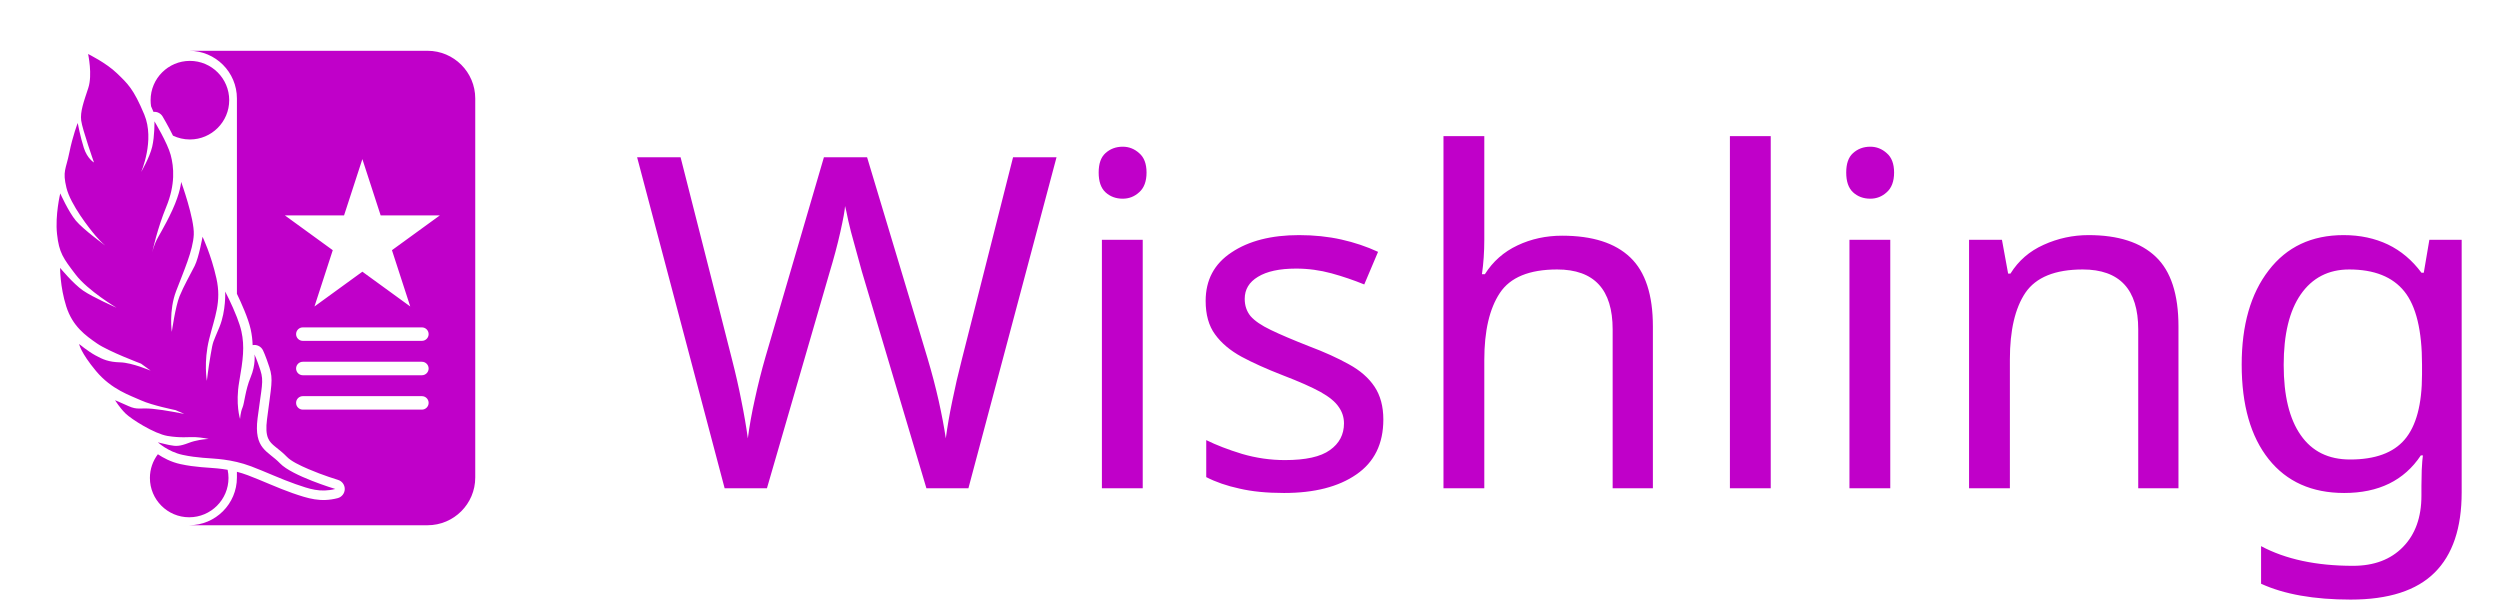
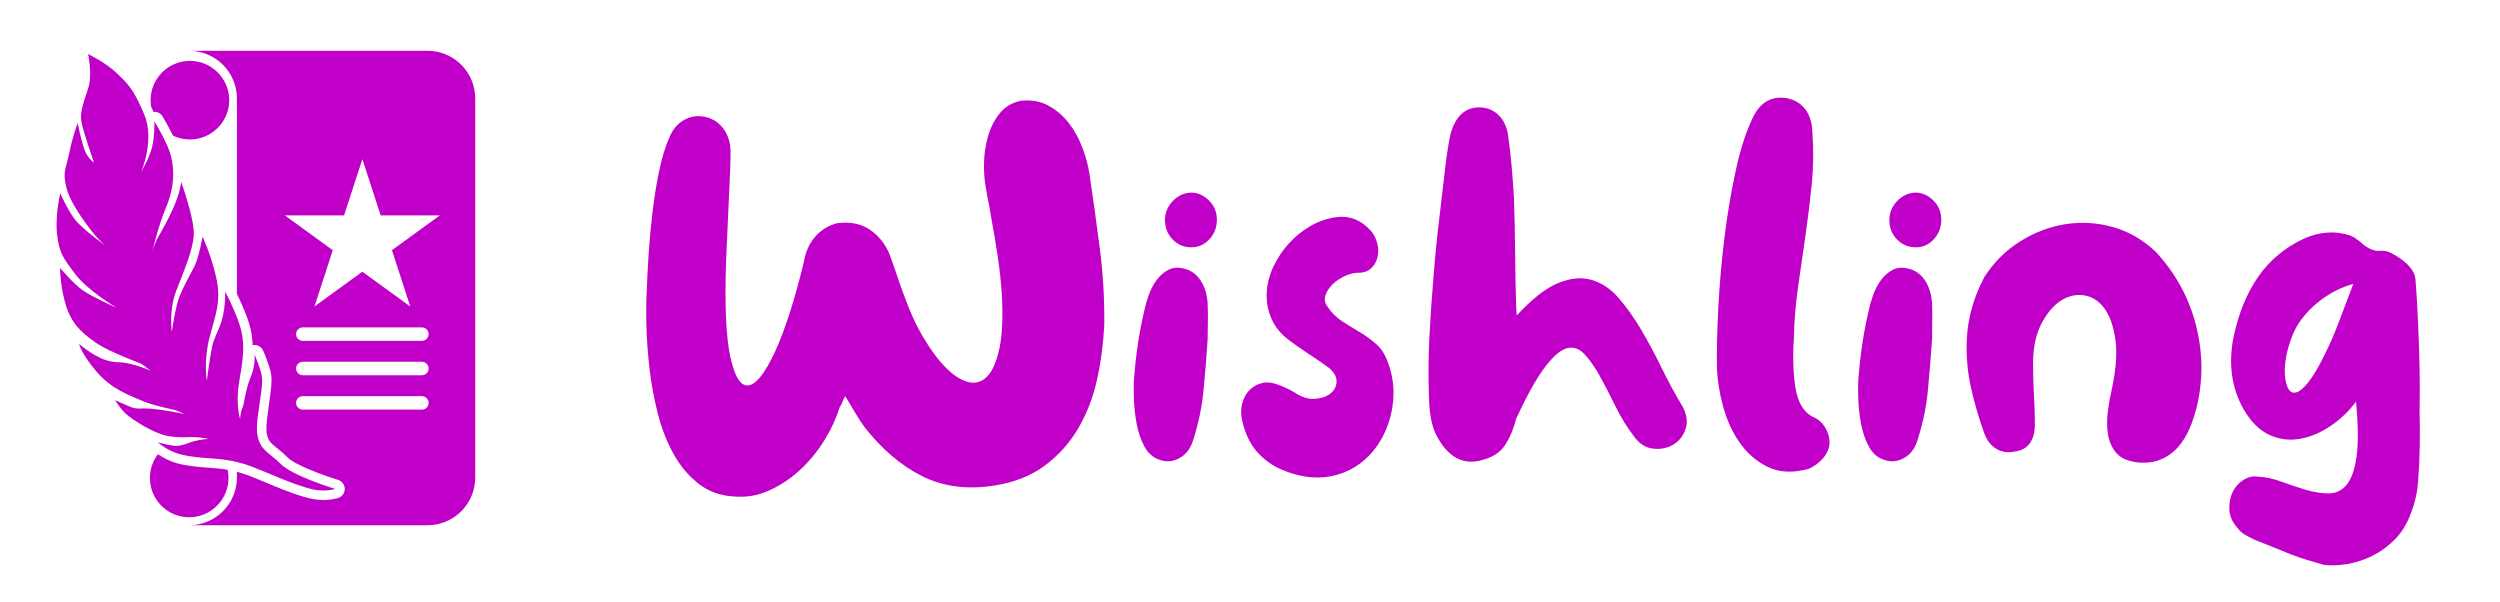
<svg xmlns="http://www.w3.org/2000/svg" width="100%" height="100%" viewBox="0 0 133 32" version="1.1" xml:space="preserve" style="fill-rule:evenodd;clip-rule:evenodd;stroke-linejoin:round;stroke-miterlimit:2;">
-   <rect id="Logo" x="0" y="0" width="132.007" height="31.004" style="fill:none;" />
-   <g transform="matrix(24.6559,0,0,24.6559,129.51,25.978)" />
-   <text x="33.598px" y="25.978px" style="font-family:'Like-Snow-Regular', 'Like Snow';font-size:24.656px;fill:#c000c9;">Wishling</text>
-   <path d="M8.098,13.429c-0.001,0.004 -0.001,0.005 -0.001,0.005c0,0 0,-0.001 0.001,-0.005c0.007,-0.034 0.054,-0.24 0.176,-0.533c0.134,-0.321 0.462,-0.781 0.894,-1.717c0.431,-0.935 0.47,-1.503 0.47,-1.503c-0,0 0.711,1.966 0.671,2.806c-0.039,0.841 -0.545,1.966 -0.94,3.006c-0.395,1.04 -0.229,2.168 -0.229,2.168c-0,-0 0.189,-1.347 0.413,-1.898c0.225,-0.551 0.581,-1.17 0.804,-1.614c0.222,-0.444 0.418,-1.548 0.418,-1.548c-0,0 0.455,0.942 0.737,2.208c0.283,1.266 -0.091,2.051 -0.388,3.25c-0.296,1.198 -0.119,2.208 -0.119,2.208c-0,0 0.072,-0.647 0.204,-1.406c0.132,-0.759 0.106,-0.582 0.464,-1.454c0.358,-0.872 0.308,-1.891 0.308,-1.891c0,0 0.358,0.683 0.623,1.367c0.101,0.262 0.19,0.525 0.239,0.749c0.178,0.809 0.089,1.5 -0.118,2.686c-0.207,1.186 0.046,1.974 0.046,1.974c-0,0 0.021,-0.351 0.129,-0.599c0.108,-0.247 0.145,-0.926 0.432,-1.615c0.287,-0.689 0.205,-1.216 0.205,-1.216c-0,-0 0.124,0.25 0.317,0.845c0.193,0.595 0.061,0.878 -0.15,2.544c-0.212,1.665 0.553,1.733 1.193,2.404c0.64,0.671 2.939,1.363 2.939,1.363c-0.797,0.205 -1.38,-0.004 -2.108,-0.256c-0.728,-0.251 -1.663,-0.683 -2.363,-0.946c-0.27,-0.101 -0.524,-0.176 -0.761,-0.232c-0.251,-0.06 -0.482,-0.099 -0.69,-0.127c-0.106,-0.014 -0.206,-0.026 -0.3,-0.035c-0.451,-0.047 -1.123,-0.049 -1.904,-0.219c-0.393,-0.085 -0.722,-0.254 -0.953,-0.4c-0.228,-0.145 -0.359,-0.268 -0.359,-0.268c0,-0 0.256,0.071 0.548,0.133c0.028,0.006 0.057,0.012 0.086,0.017c0.325,0.065 0.521,0.071 1.014,-0.119c0.189,-0.073 0.389,-0.121 0.564,-0.152c0.279,-0.05 0.492,-0.057 0.492,-0.057c0,-0 -0.366,-0.082 -0.717,-0.097c-0.352,-0.014 -0.775,0.054 -1.475,-0.063c-0.699,-0.117 -1.921,-0.889 -2.235,-1.198c-0.313,-0.309 -0.555,-0.702 -0.555,-0.702c0,0 0.231,0.092 0.713,0.311c0.483,0.22 0.619,0.084 1.276,0.145c0.657,0.062 1.694,0.272 1.694,0.272l-0.462,-0.201c-0,-0 -1.254,-0.254 -1.828,-0.516c-0.573,-0.262 -1.578,-0.572 -2.406,-1.566c-0.828,-0.994 -0.898,-1.437 -0.898,-1.437c-0,-0 0.465,0.386 0.86,0.602c0.394,0.216 0.706,0.36 1.33,0.375c0.624,0.015 1.618,0.443 1.618,0.443l-0.513,-0.374c0,0 -1.729,-0.649 -2.343,-1.074c-0.613,-0.424 -1.3,-0.912 -1.636,-1.97c-0.336,-1.057 -0.327,-2.051 -0.327,-2.051c-0,0 0.691,0.838 1.213,1.201c0.521,0.363 1.787,0.918 1.787,0.918c-0,0 -1.524,-0.907 -2.177,-1.767c-0.654,-0.86 -0.878,-1.146 -0.987,-2.152c-0.108,-1.005 0.171,-2.163 0.171,-2.163c0,-0 0.439,0.982 0.831,1.451c0.393,0.47 1.562,1.323 1.562,1.323c0,0 -0.206,-0.161 -0.513,-0.519c-0.307,-0.358 -1.331,-1.651 -1.55,-2.551c-0.218,-0.9 -0.028,-0.971 0.153,-1.87c0.181,-0.898 0.446,-1.579 0.446,-1.579c-0,0 0.139,0.74 0.325,1.321c0.186,0.581 0.541,0.781 0.541,0.781c-0,-0 -0.619,-1.759 -0.681,-2.232c-0.062,-0.472 0.144,-1.022 0.377,-1.73c0.233,-0.707 -0.009,-1.81 -0.009,-1.81c0,0 0.958,0.469 1.532,1.023c0.574,0.554 0.884,0.825 1.457,2.197c0.572,1.372 -0.168,3.059 -0.168,3.059c0,0 0.453,-0.771 0.588,-1.345c0.136,-0.574 0.121,-1.352 0.121,-1.352c-0,-0 0.693,1.149 0.864,1.79c0.171,0.64 0.255,1.569 -0.237,2.762c-0.474,1.149 -0.728,2.337 -0.746,2.422Zm-0.061,-7.775c-0.016,-0.106 -0.025,-0.214 -0.025,-0.324c0,-1.154 0.937,-2.091 2.091,-2.091c1.154,-0 2.091,0.937 2.091,2.091c-0,1.153 -0.937,2.09 -2.091,2.09c-0.322,0 -0.627,-0.073 -0.9,-0.203c-0.262,-0.534 -0.554,-1.023 -0.554,-1.023c-0.102,-0.17 -0.293,-0.262 -0.485,-0.242c-0.008,-0.018 -0.015,-0.035 -0.022,-0.053c-0.036,-0.086 -0.071,-0.167 -0.105,-0.245Zm4.567,9.976l-0,-10.383l-0,-0.007c-0,-1.401 -1.138,-2.538 -2.539,-2.538l12.68,0c1.401,0 2.538,1.137 2.538,2.538l0,0.007l0,20.151l0,0.007c0,1.401 -1.137,2.538 -2.538,2.538l-12.68,0c1.401,0 2.539,-1.137 2.539,-2.538l-0,-0.007l-0,-0.299c0.184,0.048 0.379,0.108 0.583,0.185c0.704,0.264 1.644,0.698 2.377,0.951c0.827,0.285 1.492,0.5 2.398,0.267c0.219,-0.056 0.374,-0.252 0.379,-0.478c0.005,-0.227 -0.142,-0.429 -0.359,-0.494c-0,-0 -0.801,-0.241 -1.574,-0.574c-0.463,-0.199 -0.924,-0.422 -1.146,-0.654c-0.207,-0.218 -0.425,-0.378 -0.624,-0.542c-0.152,-0.125 -0.295,-0.249 -0.378,-0.451c-0.094,-0.227 -0.114,-0.536 -0.055,-1c0.229,-1.808 0.339,-2.117 0.129,-2.763c-0.209,-0.644 -0.345,-0.913 -0.345,-0.913c-0.102,-0.206 -0.328,-0.315 -0.549,-0.272c-0.008,-0.283 -0.041,-0.556 -0.104,-0.842c-0.129,-0.587 -0.507,-1.421 -0.732,-1.889Zm10.199,5.803c0,-0.197 -0.16,-0.358 -0.358,-0.358l-6.335,0c-0.198,0 -0.358,0.161 -0.358,0.358c-0,0.198 0.16,0.359 0.358,0.359l6.335,-0c0.198,-0 0.358,-0.161 0.358,-0.359Zm-3.525,-12.969l-0.974,2.995l-3.149,-0l2.548,1.851l-0.973,2.995l2.548,-1.851l2.547,1.851l-0.973,-2.995l2.548,-1.851l-3.149,-0l-0.973,-2.995Zm3.525,9.311c0,-0.197 -0.16,-0.358 -0.358,-0.358l-6.335,0c-0.198,0 -0.358,0.161 -0.358,0.358c-0,0.198 0.16,0.359 0.358,0.359l6.335,-0c0.198,-0 0.358,-0.161 0.358,-0.359Zm0,1.829c0,-0.197 -0.16,-0.358 -0.358,-0.358l-6.335,0c-0.198,0 -0.358,0.161 -0.358,0.358c-0,0.198 0.16,0.359 0.358,0.359l6.335,-0c0.198,-0 0.358,-0.161 0.358,-0.359Zm-10.693,5.389c0.03,0.14 0.046,0.286 0.046,0.435c-0,1.154 -0.937,2.091 -2.091,2.091c-1.154,-0 -2.09,-0.937 -2.09,-2.091c-0,-0.474 0.158,-0.911 0.424,-1.262c0.274,0.184 0.693,0.415 1.204,0.525c0.804,0.175 1.495,0.18 1.959,0.228c0.163,0.017 0.347,0.039 0.548,0.074Z" style="fill:#c000c9;" />
+   <g transform="matrix(1,0,0,1,33.598,25.978)">
+     <path d="M-25.499,-12.556C-25.488,-12.605 -25.44,-12.804 -25.324,-13.082C-25.19,-13.403 -24.862,-13.863 -24.43,-14.799C-23.999,-15.734 -23.96,-16.302 -23.96,-16.302C-23.96,-16.302 -23.249,-14.336 -23.289,-13.496C-23.328,-12.655 -23.834,-11.53 -24.229,-10.49C-24.624,-9.45 -24.458,-8.322 -24.458,-8.322C-24.458,-8.322 -24.269,-9.669 -24.045,-10.22C-23.82,-10.771 -23.464,-11.39 -23.241,-11.834C-23.019,-12.278 -22.823,-13.382 -22.823,-13.382C-22.823,-13.382 -22.368,-12.44 -22.086,-11.174C-21.803,-9.908 -22.177,-9.123 -22.474,-7.924C-22.77,-6.726 -22.593,-5.716 -22.593,-5.716C-22.593,-5.716 -22.521,-6.363 -22.389,-7.122C-22.257,-7.881 -22.283,-7.704 -21.925,-8.576C-21.567,-9.448 -21.617,-10.467 -21.617,-10.467C-21.617,-10.467 -21.259,-9.784 -20.994,-9.1C-20.893,-8.838 -20.804,-8.575 -20.755,-8.351C-20.577,-7.542 -20.666,-6.851 -20.873,-5.665C-21.08,-4.479 -20.827,-3.691 -20.827,-3.691C-20.827,-3.691 -20.806,-4.042 -20.698,-4.29C-20.59,-4.537 -20.553,-5.216 -20.266,-5.905C-19.979,-6.594 -20.061,-7.121 -20.061,-7.121C-20.061,-7.121 -19.937,-6.871 -19.744,-6.276C-19.551,-5.681 -19.683,-5.398 -19.894,-3.732C-20.106,-2.067 -19.341,-1.999 -18.701,-1.328C-18.061,-0.657 -15.762,0.035 -15.762,0.035C-16.559,0.24 -17.142,0.031 -17.87,-0.221C-18.598,-0.472 -19.533,-0.904 -20.233,-1.167C-20.503,-1.268 -20.757,-1.343 -20.994,-1.399C-21.245,-1.459 -21.476,-1.498 -21.684,-1.526C-21.79,-1.54 -21.89,-1.552 -21.984,-1.561C-22.435,-1.608 -23.107,-1.61 -23.888,-1.78C-24.281,-1.865 -24.61,-2.034 -24.841,-2.18C-25.069,-2.325 -25.2,-2.448 -25.2,-2.448C-25.2,-2.448 -24.944,-2.377 -24.652,-2.315L-24.566,-2.298C-24.241,-2.233 -24.045,-2.227 -23.552,-2.417C-23.363,-2.49 -23.163,-2.538 -22.988,-2.569C-22.709,-2.619 -22.496,-2.626 -22.496,-2.626C-22.496,-2.626 -22.862,-2.708 -23.213,-2.723C-23.565,-2.737 -23.988,-2.669 -24.688,-2.786C-25.387,-2.903 -26.609,-3.675 -26.923,-3.984C-27.236,-4.293 -27.478,-4.686 -27.478,-4.686C-27.478,-4.686 -27.247,-4.594 -26.765,-4.375C-26.282,-4.155 -26.146,-4.291 -25.489,-4.23C-24.832,-4.168 -23.795,-3.958 -23.795,-3.958L-24.257,-4.159C-24.257,-4.159 -25.511,-4.413 -26.085,-4.675C-26.658,-4.937 -27.663,-5.247 -28.491,-6.241C-29.319,-7.235 -29.389,-7.678 -29.389,-7.678C-29.389,-7.678 -28.924,-7.292 -28.529,-7.076C-28.135,-6.86 -27.823,-6.716 -27.199,-6.701C-26.575,-6.686 -25.581,-6.258 -25.581,-6.258L-26.094,-6.632C-26.094,-6.632 -27.823,-7.281 -28.437,-7.706C-29.05,-8.13 -29.737,-8.618 -30.073,-9.676C-30.409,-10.733 -30.4,-11.727 -30.4,-11.727C-30.4,-11.727 -29.709,-10.889 -29.187,-10.526C-28.666,-10.163 -27.4,-9.608 -27.4,-9.608C-27.4,-9.608 -28.924,-10.515 -29.577,-11.375C-30.231,-12.235 -30.455,-12.521 -30.564,-13.527C-30.672,-14.532 -30.393,-15.69 -30.393,-15.69C-30.393,-15.69 -29.954,-14.708 -29.562,-14.239C-29.169,-13.769 -28,-12.916 -28,-12.916C-28,-12.916 -28.206,-13.077 -28.513,-13.435C-28.82,-13.793 -29.844,-15.086 -30.063,-15.986C-30.281,-16.886 -30.091,-16.957 -29.91,-17.856C-29.729,-18.754 -29.464,-19.435 -29.464,-19.435C-29.464,-19.435 -29.325,-18.695 -29.139,-18.114C-28.953,-17.533 -28.598,-17.333 -28.598,-17.333C-28.598,-17.333 -29.217,-19.092 -29.279,-19.565C-29.341,-20.037 -29.135,-20.587 -28.902,-21.295C-28.669,-22.002 -28.911,-23.105 -28.911,-23.105C-28.911,-23.105 -27.953,-22.636 -27.379,-22.082C-26.805,-21.528 -26.495,-21.257 -25.922,-19.885C-25.35,-18.513 -26.09,-16.826 -26.09,-16.826C-26.09,-16.826 -25.637,-17.597 -25.502,-18.171C-25.366,-18.745 -25.381,-19.523 -25.381,-19.523C-25.381,-19.523 -24.688,-18.374 -24.517,-17.733C-24.346,-17.093 -24.262,-16.164 -24.754,-14.971C-25.218,-13.846 -25.471,-12.683 -25.499,-12.556ZM91.745,-4.611C91.35,-4.085 90.886,-3.645 90.352,-3.292C89.818,-2.938 89.275,-2.716 88.725,-2.626C88.174,-2.535 87.64,-2.609 87.122,-2.848C86.604,-3.086 86.148,-3.542 85.754,-4.216C85.113,-5.367 84.94,-6.657 85.236,-8.087C85.499,-9.32 85.93,-10.372 86.53,-11.243C87.13,-12.114 87.932,-12.788 88.934,-13.265C89.789,-13.659 90.635,-13.717 91.474,-13.438C91.507,-13.405 91.544,-13.384 91.585,-13.376C91.626,-13.368 91.671,-13.339 91.72,-13.29C91.852,-13.207 91.975,-13.113 92.09,-13.006C92.205,-12.899 92.353,-12.805 92.534,-12.722C92.665,-12.657 92.809,-12.628 92.965,-12.636C93.122,-12.644 93.274,-12.632 93.422,-12.599C93.553,-12.55 93.701,-12.476 93.865,-12.377C94.03,-12.279 94.186,-12.168 94.334,-12.044C94.482,-11.921 94.609,-11.781 94.716,-11.625C94.823,-11.469 94.885,-11.309 94.901,-11.145C94.934,-10.75 94.963,-10.343 94.987,-9.924C95.012,-9.505 95.032,-9.082 95.049,-8.654C95.082,-7.898 95.106,-7.15 95.123,-6.411C95.139,-5.671 95.139,-4.923 95.123,-4.167C95.139,-3.542 95.143,-2.922 95.135,-2.305C95.127,-1.689 95.098,-1.068 95.049,-0.444C95.016,0.181 94.876,0.797 94.63,1.405C94.432,1.931 94.153,2.375 93.791,2.737C93.43,3.098 93.031,3.386 92.596,3.6C92.16,3.813 91.716,3.957 91.264,4.031C90.812,4.105 90.397,4.118 90.019,4.068C89.723,3.986 89.427,3.9 89.131,3.809C88.836,3.719 88.54,3.616 88.244,3.501C87.932,3.37 87.619,3.242 87.307,3.119L86.345,2.737C86.165,2.655 85.992,2.564 85.828,2.466C85.663,2.367 85.515,2.227 85.384,2.046C85.137,1.751 85.01,1.434 85.002,1.097C84.993,0.76 85.055,0.456 85.186,0.185C85.318,-0.086 85.511,-0.3 85.766,-0.456C86.021,-0.612 86.288,-0.666 86.567,-0.616C86.945,-0.6 87.356,-0.51 87.8,-0.345C88.244,-0.181 88.675,-0.037 89.094,0.086C89.514,0.21 89.912,0.271 90.29,0.271C90.668,0.271 90.985,0.119 91.24,-0.185C91.494,-0.489 91.671,-0.986 91.77,-1.677C91.868,-2.367 91.86,-3.345 91.745,-4.611ZM91.597,-10.873C91.285,-10.791 90.968,-10.668 90.648,-10.503C90.327,-10.339 90.019,-10.138 89.723,-9.899C89.427,-9.661 89.164,-9.398 88.934,-9.11C88.704,-8.823 88.523,-8.523 88.392,-8.21C88.227,-7.816 88.108,-7.426 88.034,-7.039C87.96,-6.653 87.936,-6.308 87.96,-6.004C87.985,-5.7 88.047,-5.461 88.145,-5.289C88.244,-5.116 88.384,-5.054 88.564,-5.104C88.745,-5.153 88.963,-5.338 89.218,-5.659C89.473,-5.979 89.764,-6.476 90.093,-7.15C90.356,-7.676 90.607,-8.256 90.845,-8.888C91.083,-9.521 91.334,-10.183 91.597,-10.873ZM74.658,-3.403C74.658,-2.975 74.564,-2.634 74.375,-2.379C74.186,-2.125 73.902,-1.981 73.524,-1.948C73.195,-1.882 72.891,-1.931 72.612,-2.096C72.332,-2.26 72.119,-2.531 71.971,-2.909C71.675,-3.731 71.437,-4.549 71.256,-5.363C71.075,-6.176 71.001,-7.019 71.034,-7.89C71.083,-9.041 71.396,-10.158 71.971,-11.243C72.48,-12.032 73.117,-12.665 73.882,-13.142C74.646,-13.618 75.451,-13.922 76.298,-14.054C77.145,-14.185 77.987,-14.132 78.825,-13.894C79.664,-13.655 80.42,-13.216 81.094,-12.575C82.129,-11.457 82.836,-10.175 83.214,-8.728C83.592,-7.282 83.617,-5.843 83.288,-4.413C83.189,-3.986 83.058,-3.579 82.893,-3.193C82.729,-2.807 82.52,-2.47 82.265,-2.182C82.01,-1.894 81.702,-1.677 81.34,-1.529C80.979,-1.381 80.568,-1.331 80.107,-1.381C79.581,-1.446 79.203,-1.619 78.973,-1.899C78.743,-2.178 78.599,-2.511 78.542,-2.897C78.484,-3.283 78.484,-3.69 78.542,-4.118C78.599,-4.545 78.669,-4.931 78.751,-5.276C78.981,-6.345 79.043,-7.237 78.936,-7.952C78.829,-8.667 78.628,-9.217 78.332,-9.604C78.036,-9.99 77.675,-10.212 77.247,-10.269C76.82,-10.327 76.413,-10.228 76.027,-9.973C75.64,-9.719 75.304,-9.32 75.016,-8.778C74.728,-8.235 74.576,-7.561 74.56,-6.756C74.56,-6.065 74.576,-5.461 74.609,-4.944C74.642,-4.426 74.658,-3.912 74.658,-3.403ZM69.185,-7.915C69.119,-6.928 69.045,-6.016 68.963,-5.178C68.881,-4.339 68.708,-3.501 68.445,-2.663C68.314,-2.17 68.067,-1.82 67.705,-1.615C67.344,-1.41 66.974,-1.381 66.596,-1.529C66.267,-1.644 66.008,-1.878 65.819,-2.231C65.63,-2.585 65.495,-2.979 65.412,-3.415C65.33,-3.85 65.281,-4.282 65.264,-4.709C65.248,-5.137 65.248,-5.49 65.264,-5.77C65.314,-6.427 65.384,-7.06 65.474,-7.668C65.564,-8.276 65.684,-8.893 65.832,-9.517C65.881,-9.764 65.959,-10.031 66.066,-10.319C66.173,-10.606 66.312,-10.865 66.485,-11.095C66.657,-11.325 66.863,-11.502 67.101,-11.625C67.34,-11.749 67.615,-11.769 67.927,-11.687C68.289,-11.605 68.581,-11.399 68.803,-11.071C69.024,-10.742 69.152,-10.339 69.185,-9.862C69.201,-9.501 69.205,-9.156 69.197,-8.827C69.189,-8.498 69.185,-8.194 69.185,-7.915ZM68.322,-12.821C67.927,-12.821 67.594,-12.961 67.323,-13.24C67.052,-13.52 66.916,-13.865 66.916,-14.276C66.916,-14.654 67.052,-14.987 67.323,-15.274C67.594,-15.562 67.919,-15.714 68.297,-15.731C68.659,-15.731 68.979,-15.591 69.259,-15.311C69.538,-15.032 69.678,-14.695 69.678,-14.3C69.678,-13.89 69.546,-13.54 69.283,-13.253C69.02,-12.965 68.7,-12.821 68.322,-12.821ZM61.837,-7.989C61.771,-6.953 61.8,-6.065 61.924,-5.326C62.047,-4.586 62.339,-4.085 62.799,-3.822C63.095,-3.707 63.325,-3.518 63.489,-3.255C63.654,-2.992 63.736,-2.712 63.736,-2.416C63.719,-2.12 63.604,-1.849 63.391,-1.603C63.177,-1.356 62.922,-1.167 62.626,-1.036C61.788,-0.805 61.065,-0.838 60.457,-1.134C59.848,-1.43 59.347,-1.862 58.952,-2.429C58.558,-2.996 58.262,-3.645 58.065,-4.376C57.868,-5.108 57.761,-5.794 57.744,-6.435C57.728,-7.339 57.753,-8.412 57.818,-9.653C57.884,-10.894 57.995,-12.143 58.151,-13.401C58.307,-14.658 58.513,-15.862 58.768,-17.013C59.022,-18.163 59.339,-19.108 59.717,-19.848C60.111,-20.571 60.687,-20.875 61.443,-20.76C61.87,-20.678 62.203,-20.481 62.441,-20.169C62.68,-19.856 62.807,-19.437 62.823,-18.911C62.889,-17.991 62.877,-17.078 62.787,-16.174C62.696,-15.27 62.585,-14.362 62.454,-13.45L62.059,-10.713C61.928,-9.801 61.854,-8.893 61.837,-7.989ZM47.093,-9.197C47.898,-10.068 48.626,-10.639 49.275,-10.91C49.924,-11.181 50.516,-11.243 51.05,-11.095C51.584,-10.947 52.065,-10.631 52.493,-10.146C52.92,-9.661 53.323,-9.098 53.701,-8.457C54.079,-7.816 54.44,-7.142 54.786,-6.435C55.131,-5.728 55.476,-5.087 55.821,-4.512C56.117,-4.035 56.207,-3.604 56.092,-3.218C55.977,-2.831 55.764,-2.54 55.451,-2.342C55.139,-2.145 54.777,-2.067 54.366,-2.108C53.956,-2.149 53.61,-2.367 53.331,-2.761C52.953,-3.255 52.62,-3.797 52.332,-4.389C52.045,-4.981 51.765,-5.519 51.494,-6.004C51.223,-6.489 50.948,-6.875 50.668,-7.163C50.389,-7.45 50.08,-7.545 49.743,-7.446C49.407,-7.347 49.02,-7.011 48.585,-6.435C48.149,-5.86 47.644,-4.956 47.068,-3.723C46.937,-3.197 46.748,-2.737 46.501,-2.342C46.255,-1.948 45.868,-1.677 45.342,-1.529C44.422,-1.233 43.666,-1.52 43.074,-2.392C42.844,-2.72 42.684,-3.066 42.593,-3.427C42.503,-3.789 42.449,-4.183 42.433,-4.611C42.384,-5.761 42.388,-6.904 42.445,-8.038C42.503,-9.172 42.581,-10.306 42.68,-11.44C42.762,-12.476 42.864,-13.495 42.988,-14.498C43.111,-15.5 43.23,-16.511 43.345,-17.53C43.378,-17.761 43.411,-17.978 43.444,-18.184C43.477,-18.389 43.518,-18.607 43.567,-18.837C43.83,-19.791 44.34,-20.267 45.096,-20.267C45.474,-20.267 45.803,-20.144 46.082,-19.897C46.361,-19.651 46.542,-19.297 46.624,-18.837C46.707,-18.262 46.772,-17.691 46.822,-17.124C46.871,-16.557 46.912,-15.994 46.945,-15.435C46.978,-14.448 46.998,-13.466 47.007,-12.488C47.015,-11.51 47.035,-10.528 47.068,-9.542C47.068,-9.509 47.072,-9.468 47.081,-9.419C47.089,-9.369 47.093,-9.295 47.093,-9.197ZM40.263,-6.632C40.526,-5.909 40.6,-5.157 40.485,-4.376C40.37,-3.596 40.099,-2.893 39.672,-2.268C39.129,-1.496 38.426,-0.982 37.563,-0.727C36.7,-0.473 35.776,-0.534 34.79,-0.912C34.214,-1.126 33.729,-1.446 33.335,-1.874C32.94,-2.301 32.661,-2.86 32.497,-3.55C32.414,-3.896 32.41,-4.212 32.484,-4.5C32.558,-4.787 32.682,-5.022 32.854,-5.202C33.027,-5.383 33.236,-5.511 33.483,-5.585C33.729,-5.659 34.001,-5.646 34.296,-5.548C34.642,-5.433 34.979,-5.276 35.307,-5.079C35.653,-4.849 35.99,-4.742 36.318,-4.759C36.647,-4.775 36.918,-4.857 37.132,-5.005C37.346,-5.153 37.469,-5.35 37.502,-5.597C37.535,-5.843 37.436,-6.082 37.206,-6.312C37.14,-6.378 37.058,-6.443 36.959,-6.509C36.861,-6.575 36.77,-6.641 36.688,-6.706C36.425,-6.887 36.154,-7.068 35.874,-7.249C35.595,-7.43 35.316,-7.627 35.036,-7.841C34.559,-8.186 34.227,-8.584 34.038,-9.036C33.849,-9.488 33.766,-9.949 33.791,-10.417C33.816,-10.886 33.935,-11.346 34.149,-11.798C34.362,-12.25 34.638,-12.661 34.975,-13.031C35.312,-13.401 35.694,-13.709 36.121,-13.955C36.548,-14.202 37,-14.358 37.477,-14.424C38.184,-14.522 38.8,-14.284 39.326,-13.709C39.491,-13.511 39.606,-13.285 39.672,-13.031C39.737,-12.776 39.741,-12.529 39.684,-12.291C39.626,-12.053 39.511,-11.855 39.339,-11.699C39.166,-11.543 38.94,-11.465 38.661,-11.465C38.43,-11.465 38.192,-11.408 37.946,-11.292C37.699,-11.177 37.485,-11.034 37.305,-10.861C37.124,-10.688 36.996,-10.495 36.922,-10.282C36.848,-10.068 36.877,-9.871 37.009,-9.69C37.222,-9.361 37.481,-9.098 37.785,-8.901C38.089,-8.704 38.402,-8.51 38.722,-8.321C39.043,-8.132 39.343,-7.915 39.622,-7.668C39.902,-7.421 40.115,-7.076 40.263,-6.632ZM30.647,-7.915C30.582,-6.928 30.508,-6.016 30.426,-5.178C30.343,-4.339 30.171,-3.501 29.908,-2.663C29.776,-2.17 29.53,-1.82 29.168,-1.615C28.806,-1.41 28.437,-1.381 28.059,-1.529C27.73,-1.644 27.471,-1.878 27.282,-2.231C27.093,-2.585 26.957,-2.979 26.875,-3.415C26.793,-3.85 26.744,-4.282 26.727,-4.709C26.711,-5.137 26.711,-5.49 26.727,-5.77C26.776,-6.427 26.846,-7.06 26.937,-7.668C27.027,-8.276 27.146,-8.893 27.294,-9.517C27.344,-9.764 27.422,-10.031 27.528,-10.319C27.635,-10.606 27.775,-10.865 27.948,-11.095C28.12,-11.325 28.326,-11.502 28.564,-11.625C28.802,-11.749 29.078,-11.769 29.39,-11.687C29.752,-11.605 30.043,-11.399 30.265,-11.071C30.487,-10.742 30.615,-10.339 30.647,-9.862C30.664,-9.501 30.668,-9.156 30.66,-8.827C30.652,-8.498 30.647,-8.194 30.647,-7.915ZM29.784,-12.821C29.39,-12.821 29.057,-12.961 28.786,-13.24C28.515,-13.52 28.379,-13.865 28.379,-14.276C28.379,-14.654 28.515,-14.987 28.786,-15.274C29.057,-15.562 29.382,-15.714 29.76,-15.731C30.121,-15.731 30.442,-15.591 30.721,-15.311C31.001,-15.032 31.141,-14.695 31.141,-14.3C31.141,-13.89 31.009,-13.54 30.746,-13.253C30.483,-12.965 30.163,-12.821 29.784,-12.821ZM9.172,-12.057C9.254,-12.566 9.447,-13.002 9.751,-13.364C10.056,-13.725 10.446,-13.972 10.923,-14.103C11.662,-14.202 12.283,-14.062 12.784,-13.684C13.285,-13.306 13.635,-12.796 13.832,-12.155C13.947,-11.843 14.054,-11.535 14.153,-11.231C14.251,-10.927 14.358,-10.627 14.473,-10.331C14.785,-9.443 15.143,-8.662 15.546,-7.989C15.948,-7.315 16.355,-6.776 16.766,-6.374C17.177,-5.971 17.572,-5.728 17.95,-5.646C18.328,-5.564 18.656,-5.671 18.936,-5.967C19.215,-6.263 19.429,-6.764 19.577,-7.471C19.725,-8.178 19.766,-9.123 19.7,-10.306C19.651,-11.029 19.573,-11.74 19.466,-12.439C19.359,-13.138 19.24,-13.84 19.108,-14.547C19.076,-14.777 19.034,-15.007 18.985,-15.237C18.936,-15.468 18.895,-15.698 18.862,-15.928C18.78,-16.322 18.743,-16.77 18.751,-17.272C18.759,-17.773 18.829,-18.254 18.96,-18.714C19.092,-19.174 19.297,-19.581 19.577,-19.934C19.856,-20.288 20.226,-20.514 20.686,-20.612C21.245,-20.678 21.738,-20.596 22.166,-20.366C22.593,-20.136 22.959,-19.823 23.263,-19.429C23.567,-19.034 23.809,-18.595 23.99,-18.11C24.171,-17.625 24.294,-17.169 24.36,-16.741C24.557,-15.41 24.742,-14.074 24.915,-12.735C25.087,-11.395 25.166,-10.043 25.149,-8.679C25.1,-7.676 24.968,-6.698 24.755,-5.745C24.541,-4.791 24.204,-3.929 23.744,-3.156C23.283,-2.383 22.692,-1.73 21.968,-1.196C21.245,-0.662 20.358,-0.312 19.306,-0.148C17.859,0.082 16.573,-0.086 15.447,-0.653C14.321,-1.22 13.298,-2.096 12.377,-3.279C12.213,-3.509 12.049,-3.764 11.884,-4.044C11.72,-4.323 11.547,-4.611 11.366,-4.907C11.301,-4.791 11.251,-4.685 11.218,-4.586C11.186,-4.487 11.136,-4.397 11.071,-4.315C10.89,-3.723 10.619,-3.135 10.257,-2.552C9.895,-1.968 9.472,-1.451 8.987,-0.999C8.502,-0.547 7.968,-0.185 7.384,0.086C6.801,0.358 6.213,0.477 5.622,0.444C4.833,0.427 4.163,0.21 3.612,-0.21C3.061,-0.629 2.605,-1.163 2.244,-1.812C1.882,-2.461 1.599,-3.189 1.393,-3.994C1.188,-4.8 1.04,-5.609 0.949,-6.423C0.859,-7.237 0.805,-8.009 0.789,-8.741C0.773,-9.472 0.781,-10.093 0.814,-10.602C0.83,-11.145 0.863,-11.781 0.912,-12.513C0.962,-13.244 1.031,-13.988 1.122,-14.744C1.212,-15.5 1.331,-16.228 1.479,-16.926C1.627,-17.625 1.808,-18.213 2.022,-18.689C2.186,-19.084 2.433,-19.38 2.761,-19.577C3.09,-19.774 3.452,-19.84 3.846,-19.774C4.224,-19.708 4.541,-19.532 4.796,-19.244C5.05,-18.956 5.202,-18.599 5.252,-18.171C5.268,-17.991 5.272,-17.806 5.264,-17.617C5.256,-17.428 5.252,-17.243 5.252,-17.062L5.03,-12.106C4.948,-9.788 5.022,-8.091 5.252,-7.015C5.482,-5.938 5.802,-5.424 6.213,-5.474C6.624,-5.523 7.093,-6.111 7.619,-7.237C8.145,-8.362 8.662,-9.969 9.172,-12.057ZM-25.561,-20.324C-25.577,-20.43 -25.586,-20.538 -25.586,-20.648C-25.586,-21.802 -24.649,-22.739 -23.495,-22.739C-22.341,-22.739 -21.404,-21.802 -21.404,-20.648C-21.404,-19.495 -22.341,-18.558 -23.495,-18.558C-23.817,-18.558 -24.122,-18.631 -24.395,-18.761C-24.657,-19.295 -24.949,-19.784 -24.949,-19.784C-25.051,-19.954 -25.242,-20.046 -25.434,-20.026L-25.456,-20.079L-25.561,-20.324ZM-20.994,-10.348L-20.994,-20.738C-20.994,-22.139 -22.132,-23.276 -23.533,-23.276L-10.853,-23.276C-9.452,-23.276 -8.315,-22.139 -8.315,-20.738L-8.315,-0.573C-8.315,0.828 -9.452,1.965 -10.853,1.965L-23.533,1.965C-22.132,1.965 -20.994,0.828 -20.994,-0.573L-20.994,-0.879C-20.81,-0.831 -20.615,-0.771 -20.411,-0.694C-19.707,-0.43 -18.767,0.004 -18.034,0.257C-17.207,0.542 -16.542,0.757 -15.636,0.524C-15.417,0.468 -15.262,0.272 -15.257,0.046C-15.252,-0.181 -15.399,-0.383 -15.616,-0.448C-15.616,-0.448 -16.417,-0.689 -17.19,-1.022C-17.653,-1.221 -18.114,-1.444 -18.336,-1.676C-18.543,-1.894 -18.761,-2.054 -18.96,-2.218C-19.112,-2.343 -19.255,-2.467 -19.338,-2.669C-19.432,-2.896 -19.452,-3.205 -19.393,-3.669C-19.164,-5.477 -19.054,-5.786 -19.264,-6.432C-19.473,-7.076 -19.609,-7.345 -19.609,-7.345C-19.711,-7.551 -19.937,-7.66 -20.158,-7.617C-20.166,-7.9 -20.199,-8.173 -20.262,-8.459C-20.391,-9.046 -20.769,-9.88 -20.994,-10.348ZM-10.795,-6.374C-10.795,-6.571 -10.955,-6.732 -11.153,-6.732L-17.488,-6.732C-17.686,-6.732 -17.846,-6.571 -17.846,-6.374C-17.846,-6.176 -17.686,-6.015 -17.488,-6.015L-11.153,-6.015C-10.955,-6.015 -10.795,-6.176 -10.795,-6.374ZM-10.795,-4.545C-10.795,-4.742 -10.955,-4.903 -11.153,-4.903L-17.488,-4.903C-17.686,-4.903 -17.846,-4.742 -17.846,-4.545C-17.846,-4.347 -17.686,-4.186 -17.488,-4.186L-11.153,-4.186C-10.955,-4.186 -10.795,-4.347 -10.795,-4.545ZM-10.795,-8.203C-10.795,-8.4 -10.955,-8.561 -11.153,-8.561L-17.488,-8.561C-17.686,-8.561 -17.846,-8.4 -17.846,-8.203C-17.846,-8.005 -17.686,-7.844 -17.488,-7.844L-11.153,-7.844C-10.955,-7.844 -10.795,-8.005 -10.795,-8.203ZM-14.32,-17.514L-15.294,-14.519L-18.443,-14.519L-15.895,-12.668L-16.868,-9.673L-14.32,-11.524L-11.773,-9.673L-12.746,-12.668L-10.198,-14.519L-13.347,-14.519L-14.32,-17.514ZM-21.488,-0.985C-21.458,-0.845 -21.442,-0.699 -21.442,-0.55C-21.442,0.604 -22.379,1.541 -23.533,1.541C-24.687,1.541 -25.623,0.604 -25.623,-0.55C-25.623,-1.024 -25.465,-1.461 -25.199,-1.812C-24.925,-1.628 -24.506,-1.397 -23.995,-1.287C-23.191,-1.112 -22.5,-1.107 -22.036,-1.059C-21.873,-1.042 -21.689,-1.02 -21.488,-0.985Z" style="fill:rgb(192,0,201);" />
+   </g>
</svg>
